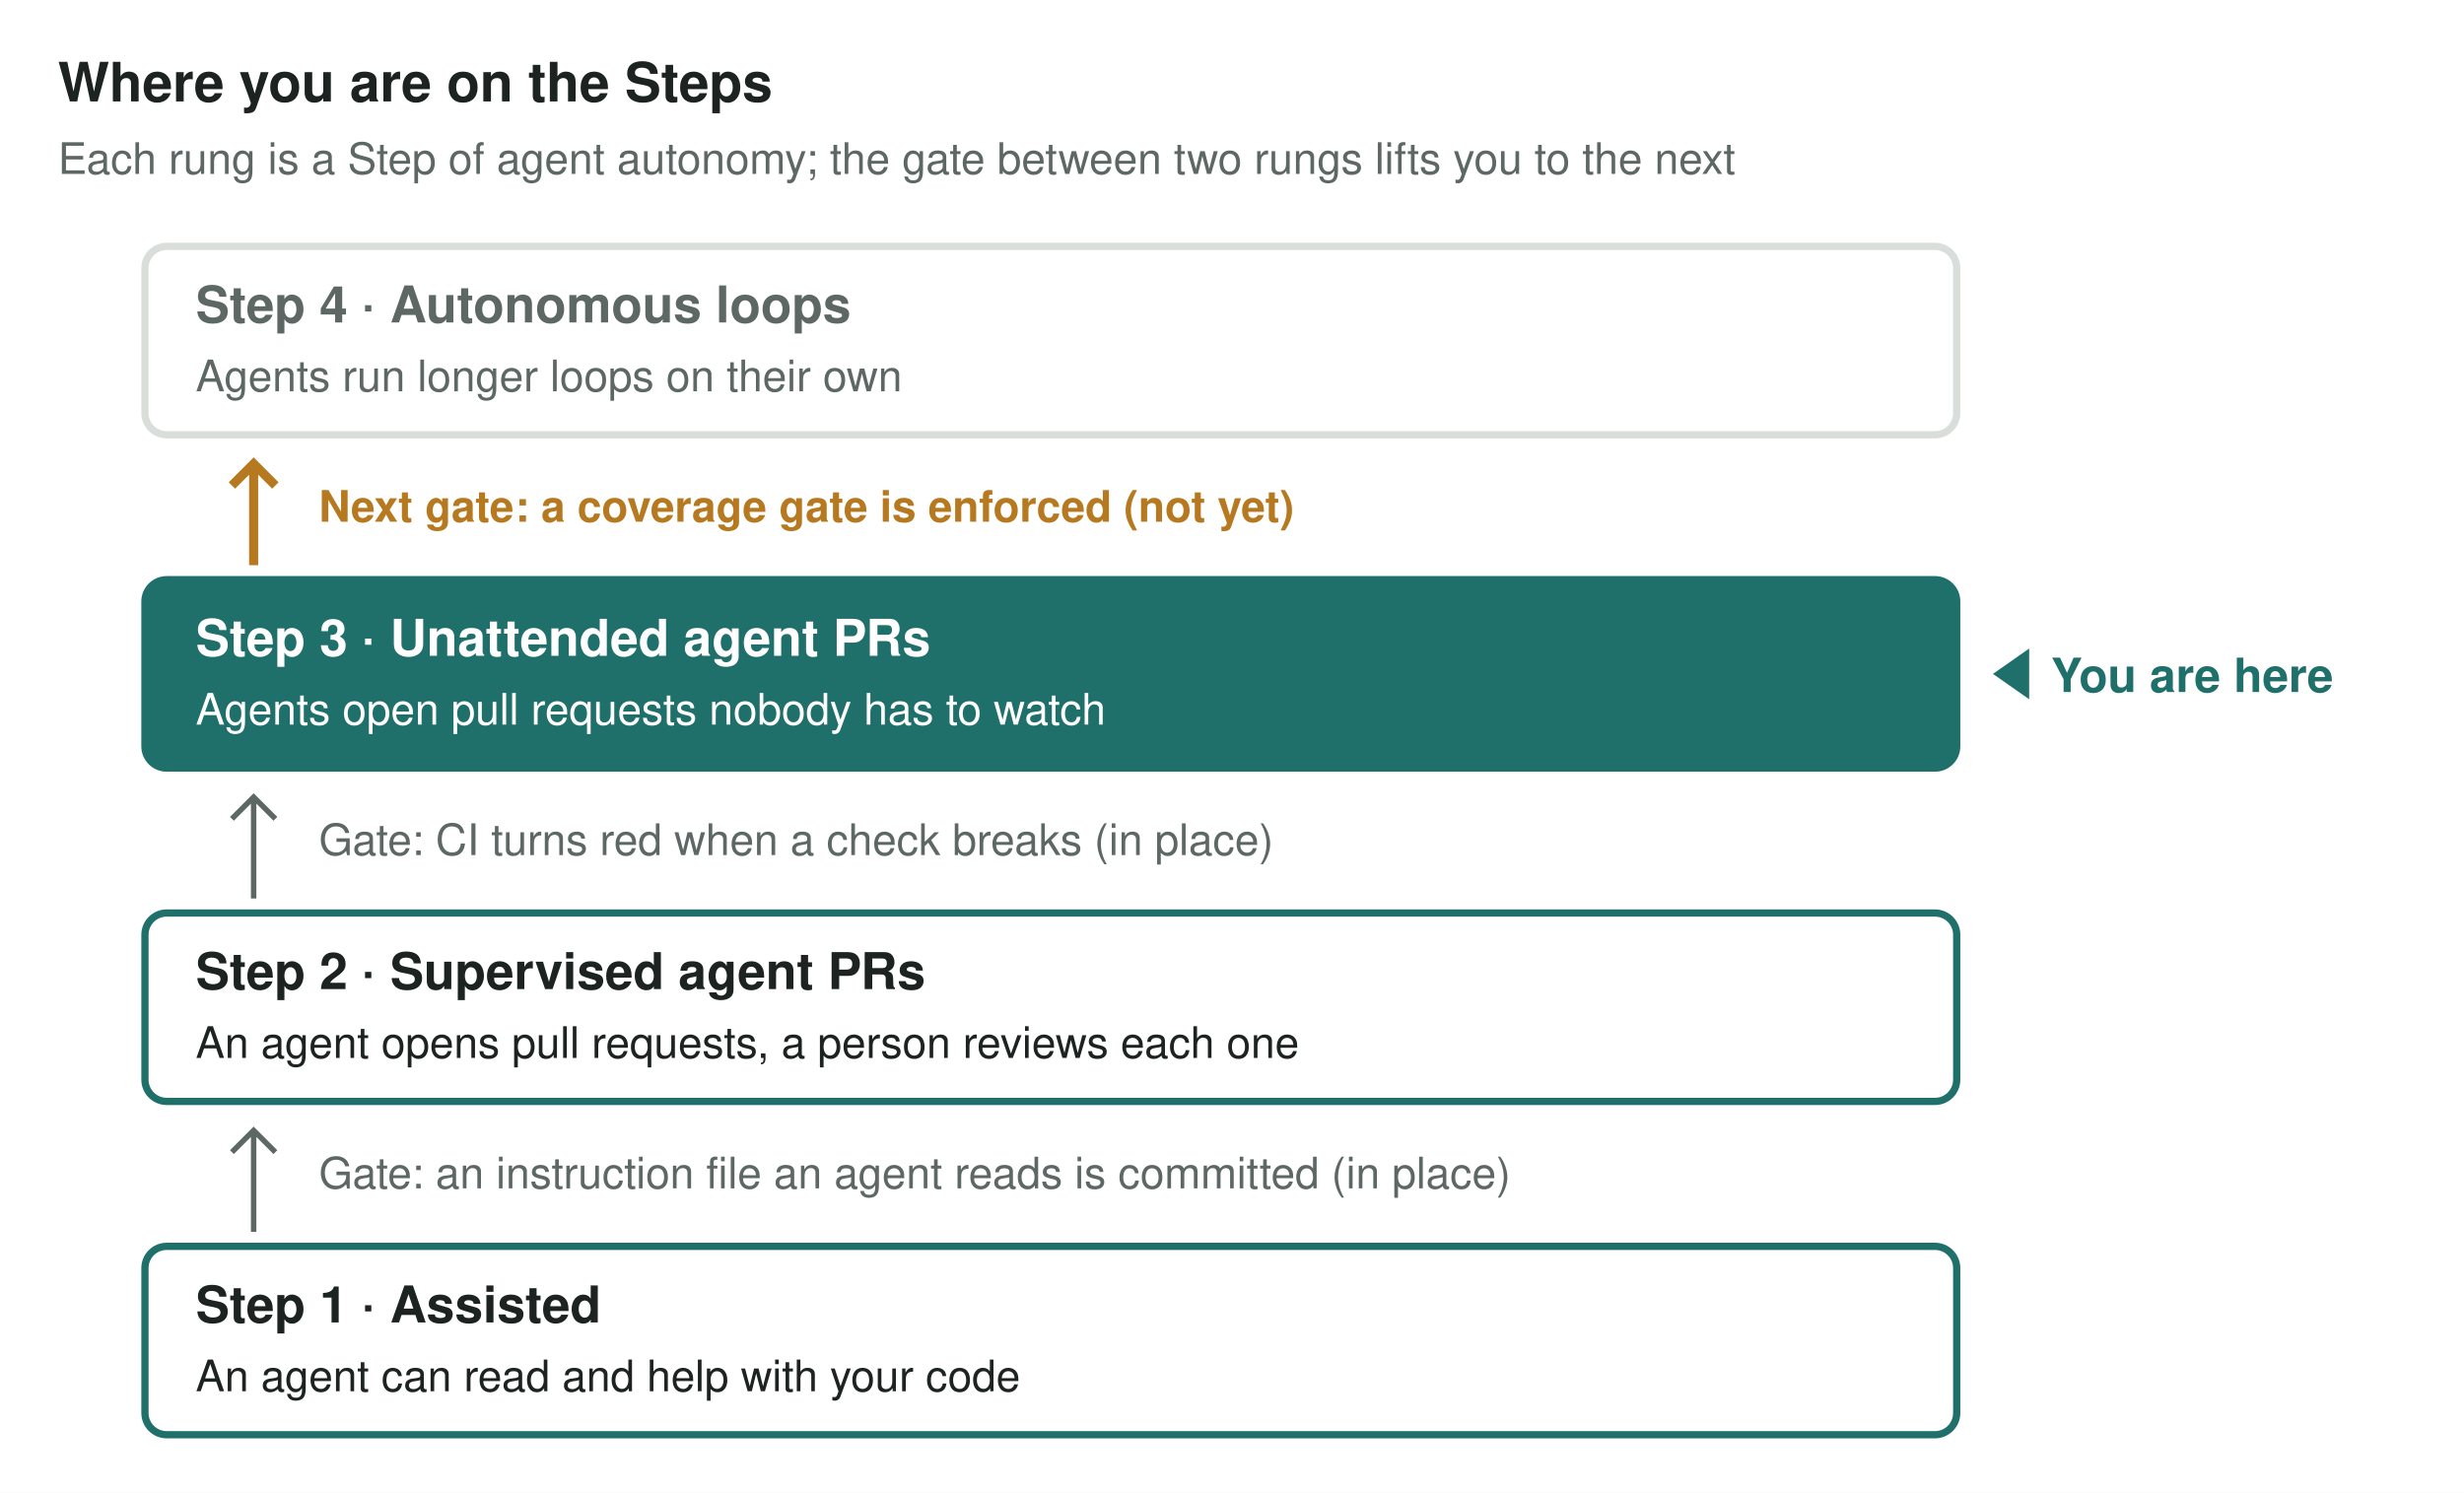
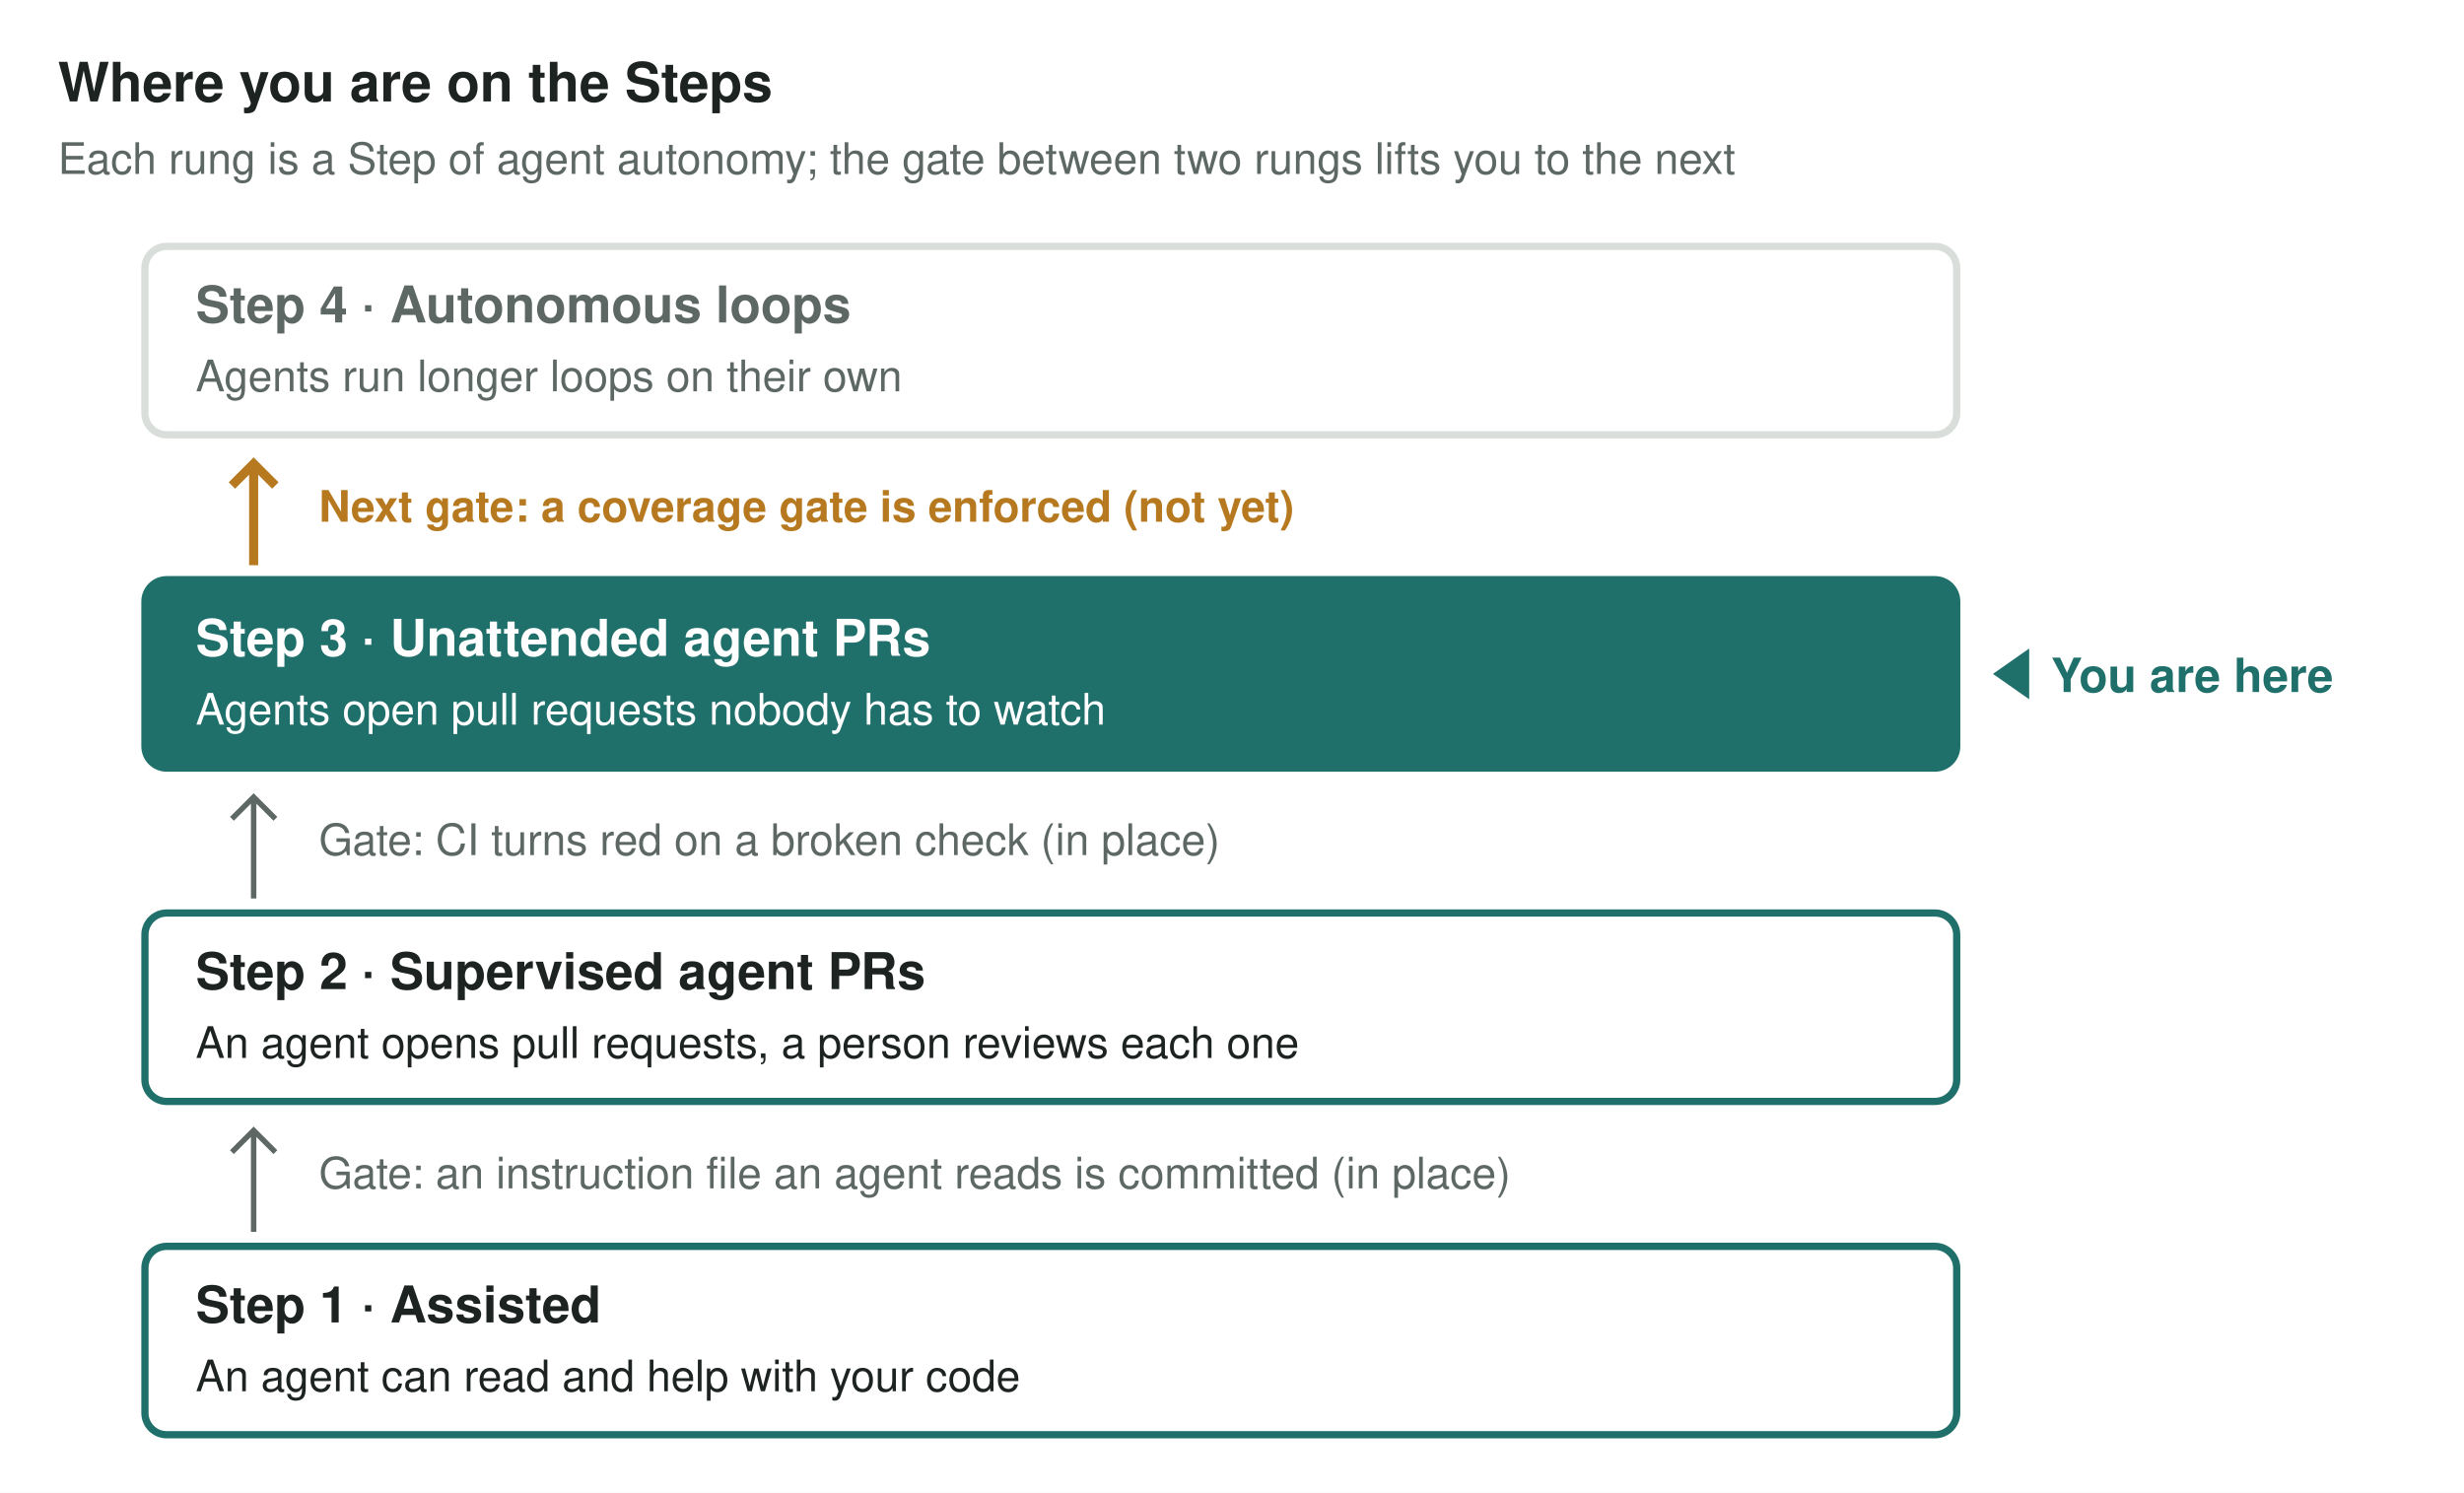
<svg xmlns="http://www.w3.org/2000/svg" viewBox="0 0 680 412" width="680" height="412" role="img">
  <style>text { font-family: -apple-system, BlinkMacSystemFont, "Segoe UI", Helvetica, Arial, sans-serif; }.t-bg,.f-bg{fill:#ffffff}.s-bg{stroke:#ffffff}.t-fg,.f-fg{fill:#1d2321}.s-fg{stroke:#1d2321}.t-muted,.f-muted{fill:#5d6763}.s-muted{stroke:#5d6763}.t-rule,.f-rule{fill:#d9dedb}.s-rule{stroke:#d9dedb}.t-accent,.f-accent{fill:#1f6f6b}.s-accent{stroke:#1f6f6b}.t-bad,.f-bad{fill:#b33a2e}.s-bad{stroke:#b33a2e}.t-warn,.f-warn{fill:#b7791f}.s-warn{stroke:#b7791f}.t-unk,.f-unk{fill:#9aa39f}.s-unk{stroke:#9aa39f}@media (prefers-color-scheme: dark){.t-bg,.f-bg{fill:#1a201e}.s-bg{stroke:#1a201e}.t-fg,.f-fg{fill:#e6ebe8}.s-fg{stroke:#e6ebe8}.t-muted,.f-muted{fill:#9aa5a0}.s-muted{stroke:#9aa5a0}.t-rule,.f-rule{fill:#2c3532}.s-rule{stroke:#2c3532}.t-accent,.f-accent{fill:#5fb8b1}.s-accent{stroke:#5fb8b1}.t-bad,.f-bad{fill:#ec7a6c}.s-bad{stroke:#ec7a6c}.t-warn,.f-warn{fill:#e0a84a}.s-warn{stroke:#e0a84a}.t-unk,.f-unk{fill:#5f6a66}.s-unk{stroke:#5f6a66}}</style>
  <defs />
  <rect x="0" y="0" width="680" height="412" class="f-bg" />
  <text x="16.0" y="28.0" font-size="15" text-anchor="start" class="t-fg" font-weight="600">Where you are on the Steps</text>
  <text x="16.0" y="48.0" font-size="12" text-anchor="start" class="t-muted">Each rung is a Step of agent autonomy; the gate between two rungs lifts you to the next</text>
  <rect x="40.0" y="68.0" width="500.0" height="52.0" rx="6" class="f-bg s-rule" stroke-width="2" data-step="4" data-state="ahead" />
  <text x="54.0" y="89.0" font-size="14" text-anchor="start" class="t-muted" font-weight="600">Step 4 · Autonomous loops</text>
  <text x="54.0" y="108.0" font-size="12" text-anchor="start" class="t-muted">Agents run longer loops on their own</text>
  <path d="M70.0 156.0 L70.0 128.0 M64.0 134.0 L70.0 128.0 L76.0 134.0" fill="none" class="s-warn" stroke-width="2.5" data-gate-to="4" data-next="true" />
  <text x="88.0" y="144.0" font-size="12" text-anchor="start" class="t-warn" font-weight="600">Next gate: a coverage gate is enforced (not yet)</text>
  <rect x="40.0" y="160.0" width="500.0" height="52.0" rx="6" class="f-accent s-accent" stroke-width="2" data-step="3" data-state="here" />
  <text x="54.0" y="181.0" font-size="14" text-anchor="start" class="t-bg" font-weight="600">Step 3 · Unattended agent PRs</text>
  <text x="54.0" y="200.0" font-size="12" text-anchor="start" class="t-bg">Agents open pull requests nobody has to watch</text>
  <path d="M550.0 186.0 l10 -7 l0 14 z" class="f-accent" />
  <text x="566.0" y="191.0" font-size="13" text-anchor="start" class="t-accent" font-weight="600">You are here</text>
  <path d="M70.0 248.0 L70.0 220.0 M64.0 226.0 L70.0 220.0 L76.0 226.0" fill="none" class="s-muted" stroke-width="1.5" data-gate-to="3" />
-   <text x="88.0" y="236.0" font-size="12" text-anchor="start" class="t-muted">Gate: CI turns red when a check breaks (in place)</text>
+   <text x="88.0" y="236.0" font-size="12" text-anchor="start" class="t-muted">Gate: CI turns red on a broken check (in place)</text>
  <rect x="40.0" y="252.0" width="500.0" height="52.0" rx="6" class="f-bg s-accent" stroke-width="2" data-step="2" data-state="reached" />
  <text x="54.0" y="273.0" font-size="14" text-anchor="start" class="t-fg" font-weight="600">Step 2 · Supervised agent PRs</text>
  <text x="54.0" y="292.0" font-size="12" text-anchor="start" class="t-fg">An agent opens pull requests, a person reviews each one</text>
  <path d="M70.0 340.0 L70.0 312.0 M64.0 318.0 L70.0 312.0 L76.0 318.0" fill="none" class="s-muted" stroke-width="1.5" data-gate-to="2" />
  <text x="88.0" y="328.0" font-size="12" text-anchor="start" class="t-muted">Gate: an instruction file an agent reads is committed (in place)</text>
  <rect x="40.0" y="344.0" width="500.0" height="52.0" rx="6" class="f-bg s-accent" stroke-width="2" data-step="1" data-state="reached" />
  <text x="54.0" y="365.0" font-size="14" text-anchor="start" class="t-fg" font-weight="600">Step 1 · Assisted</text>
  <text x="54.0" y="384.0" font-size="12" text-anchor="start" class="t-fg">An agent can read and help with your code</text>
</svg>
